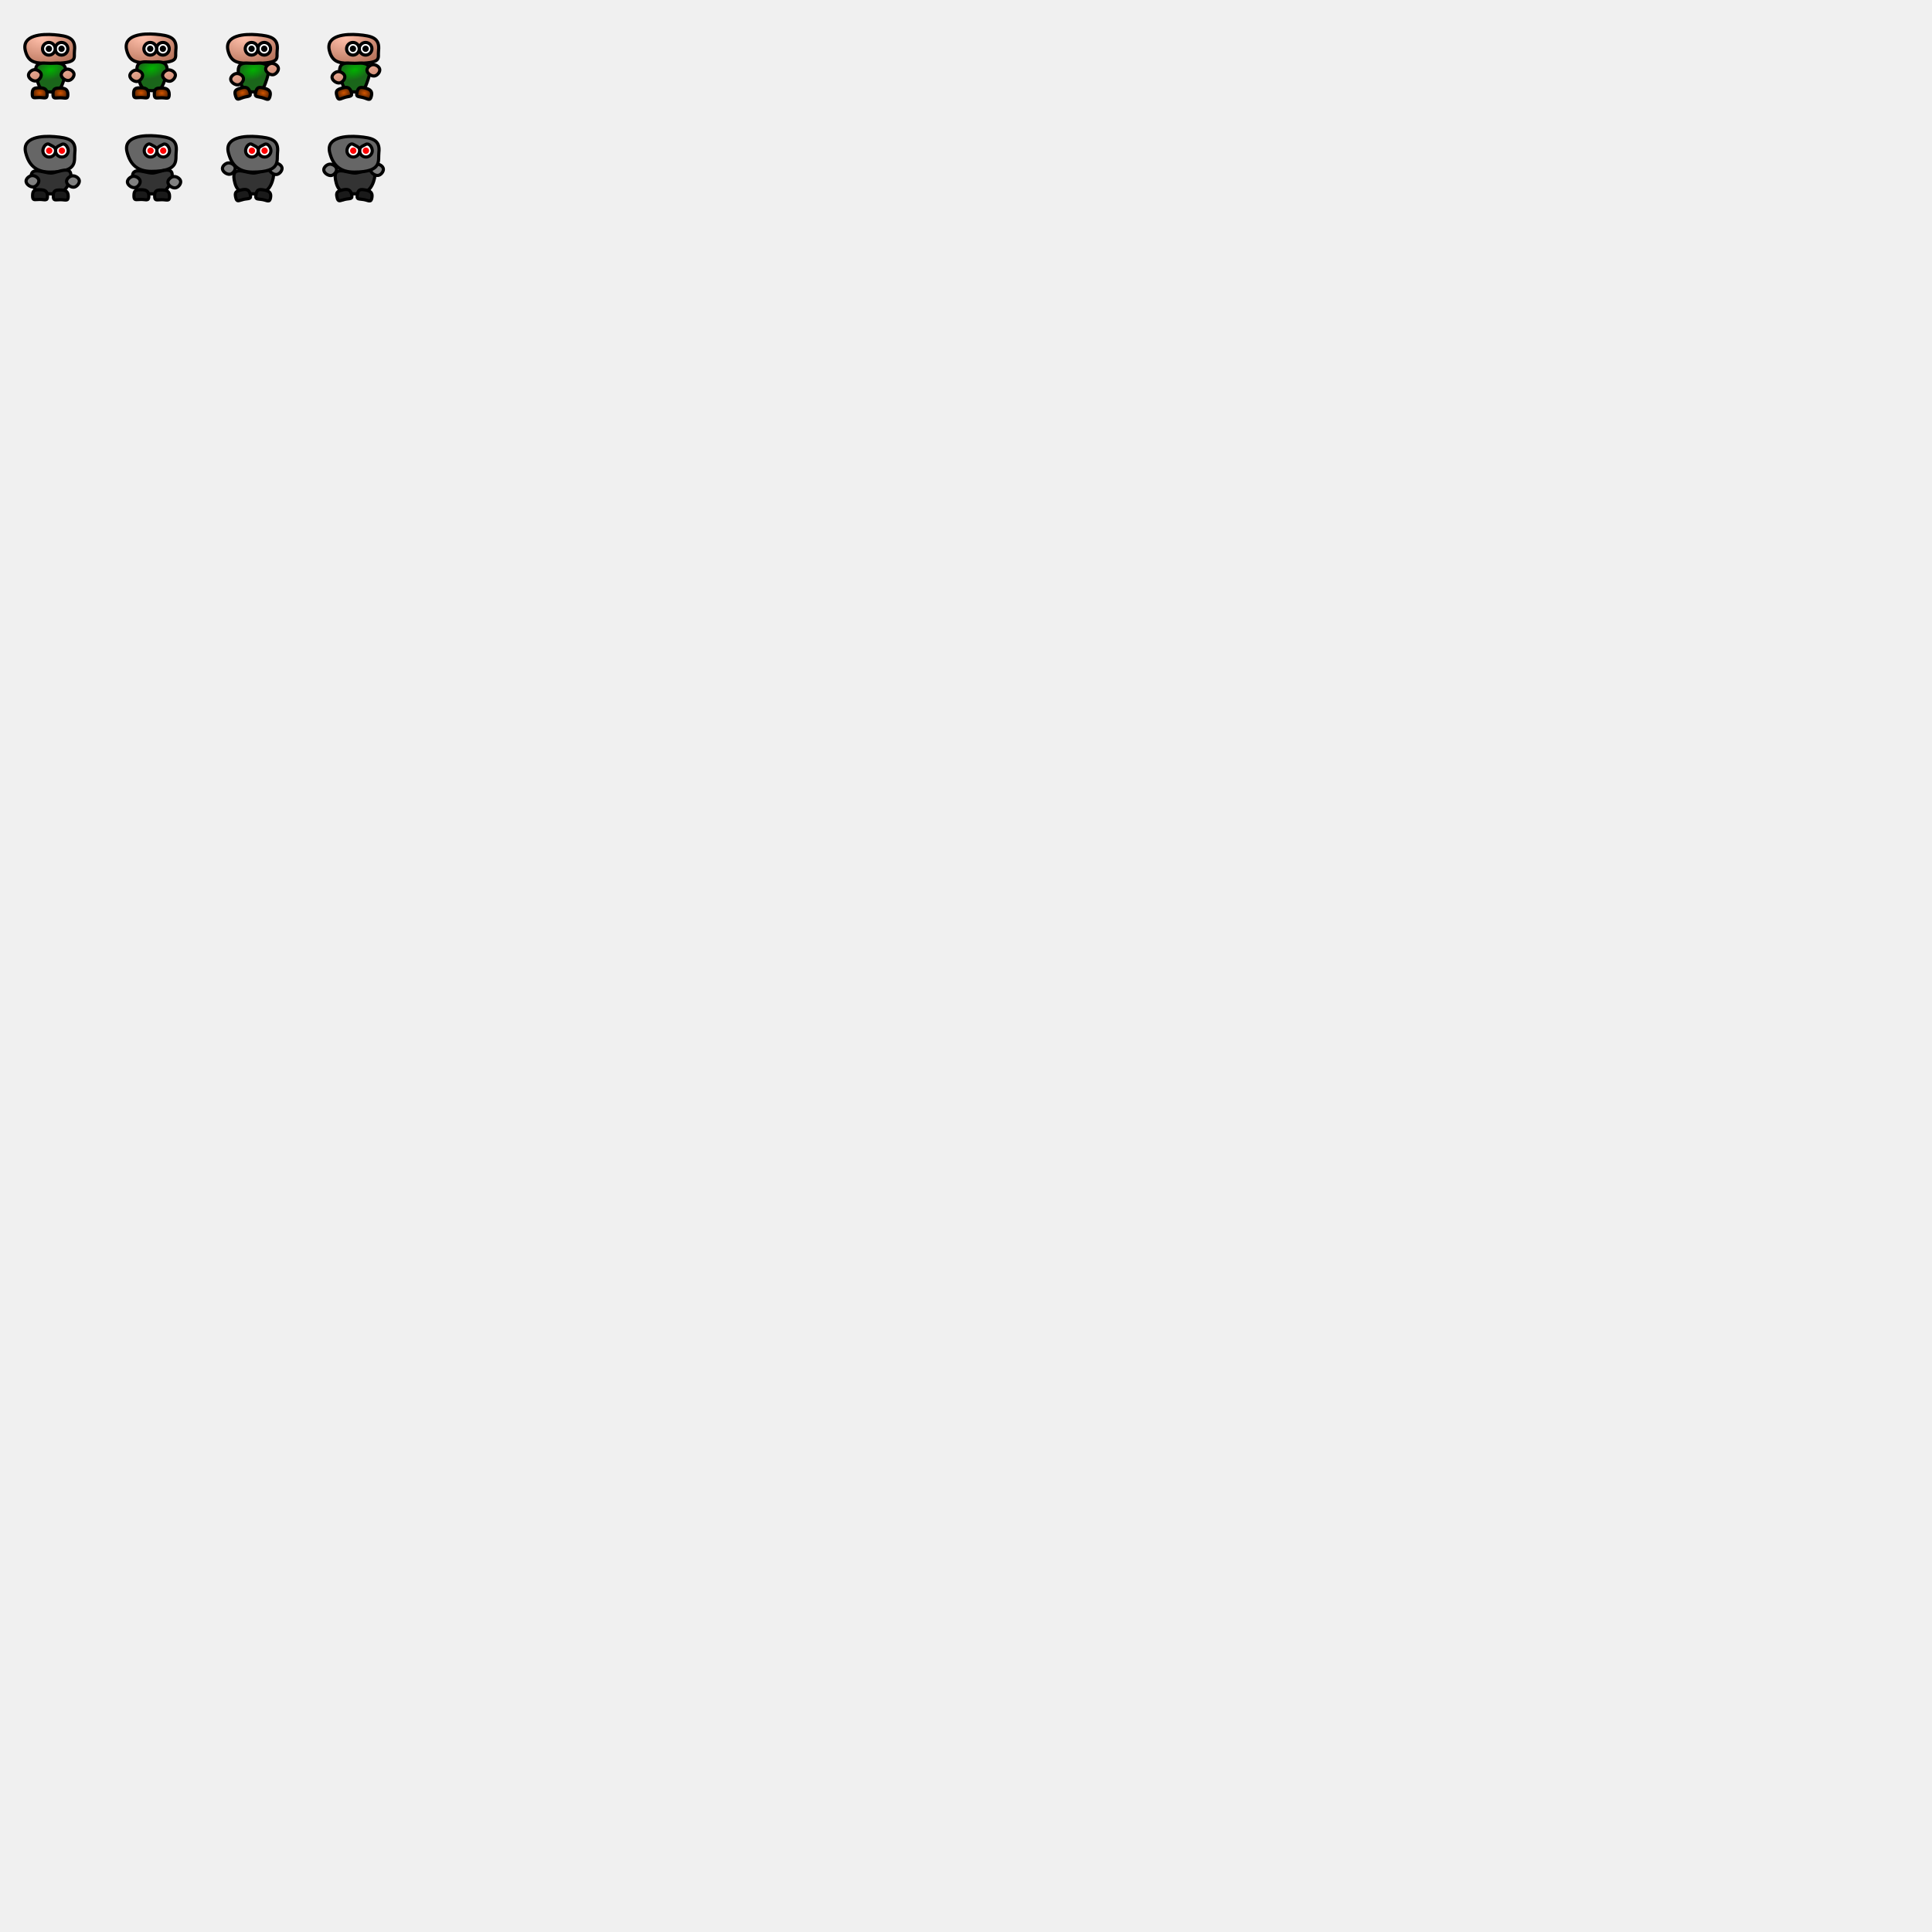
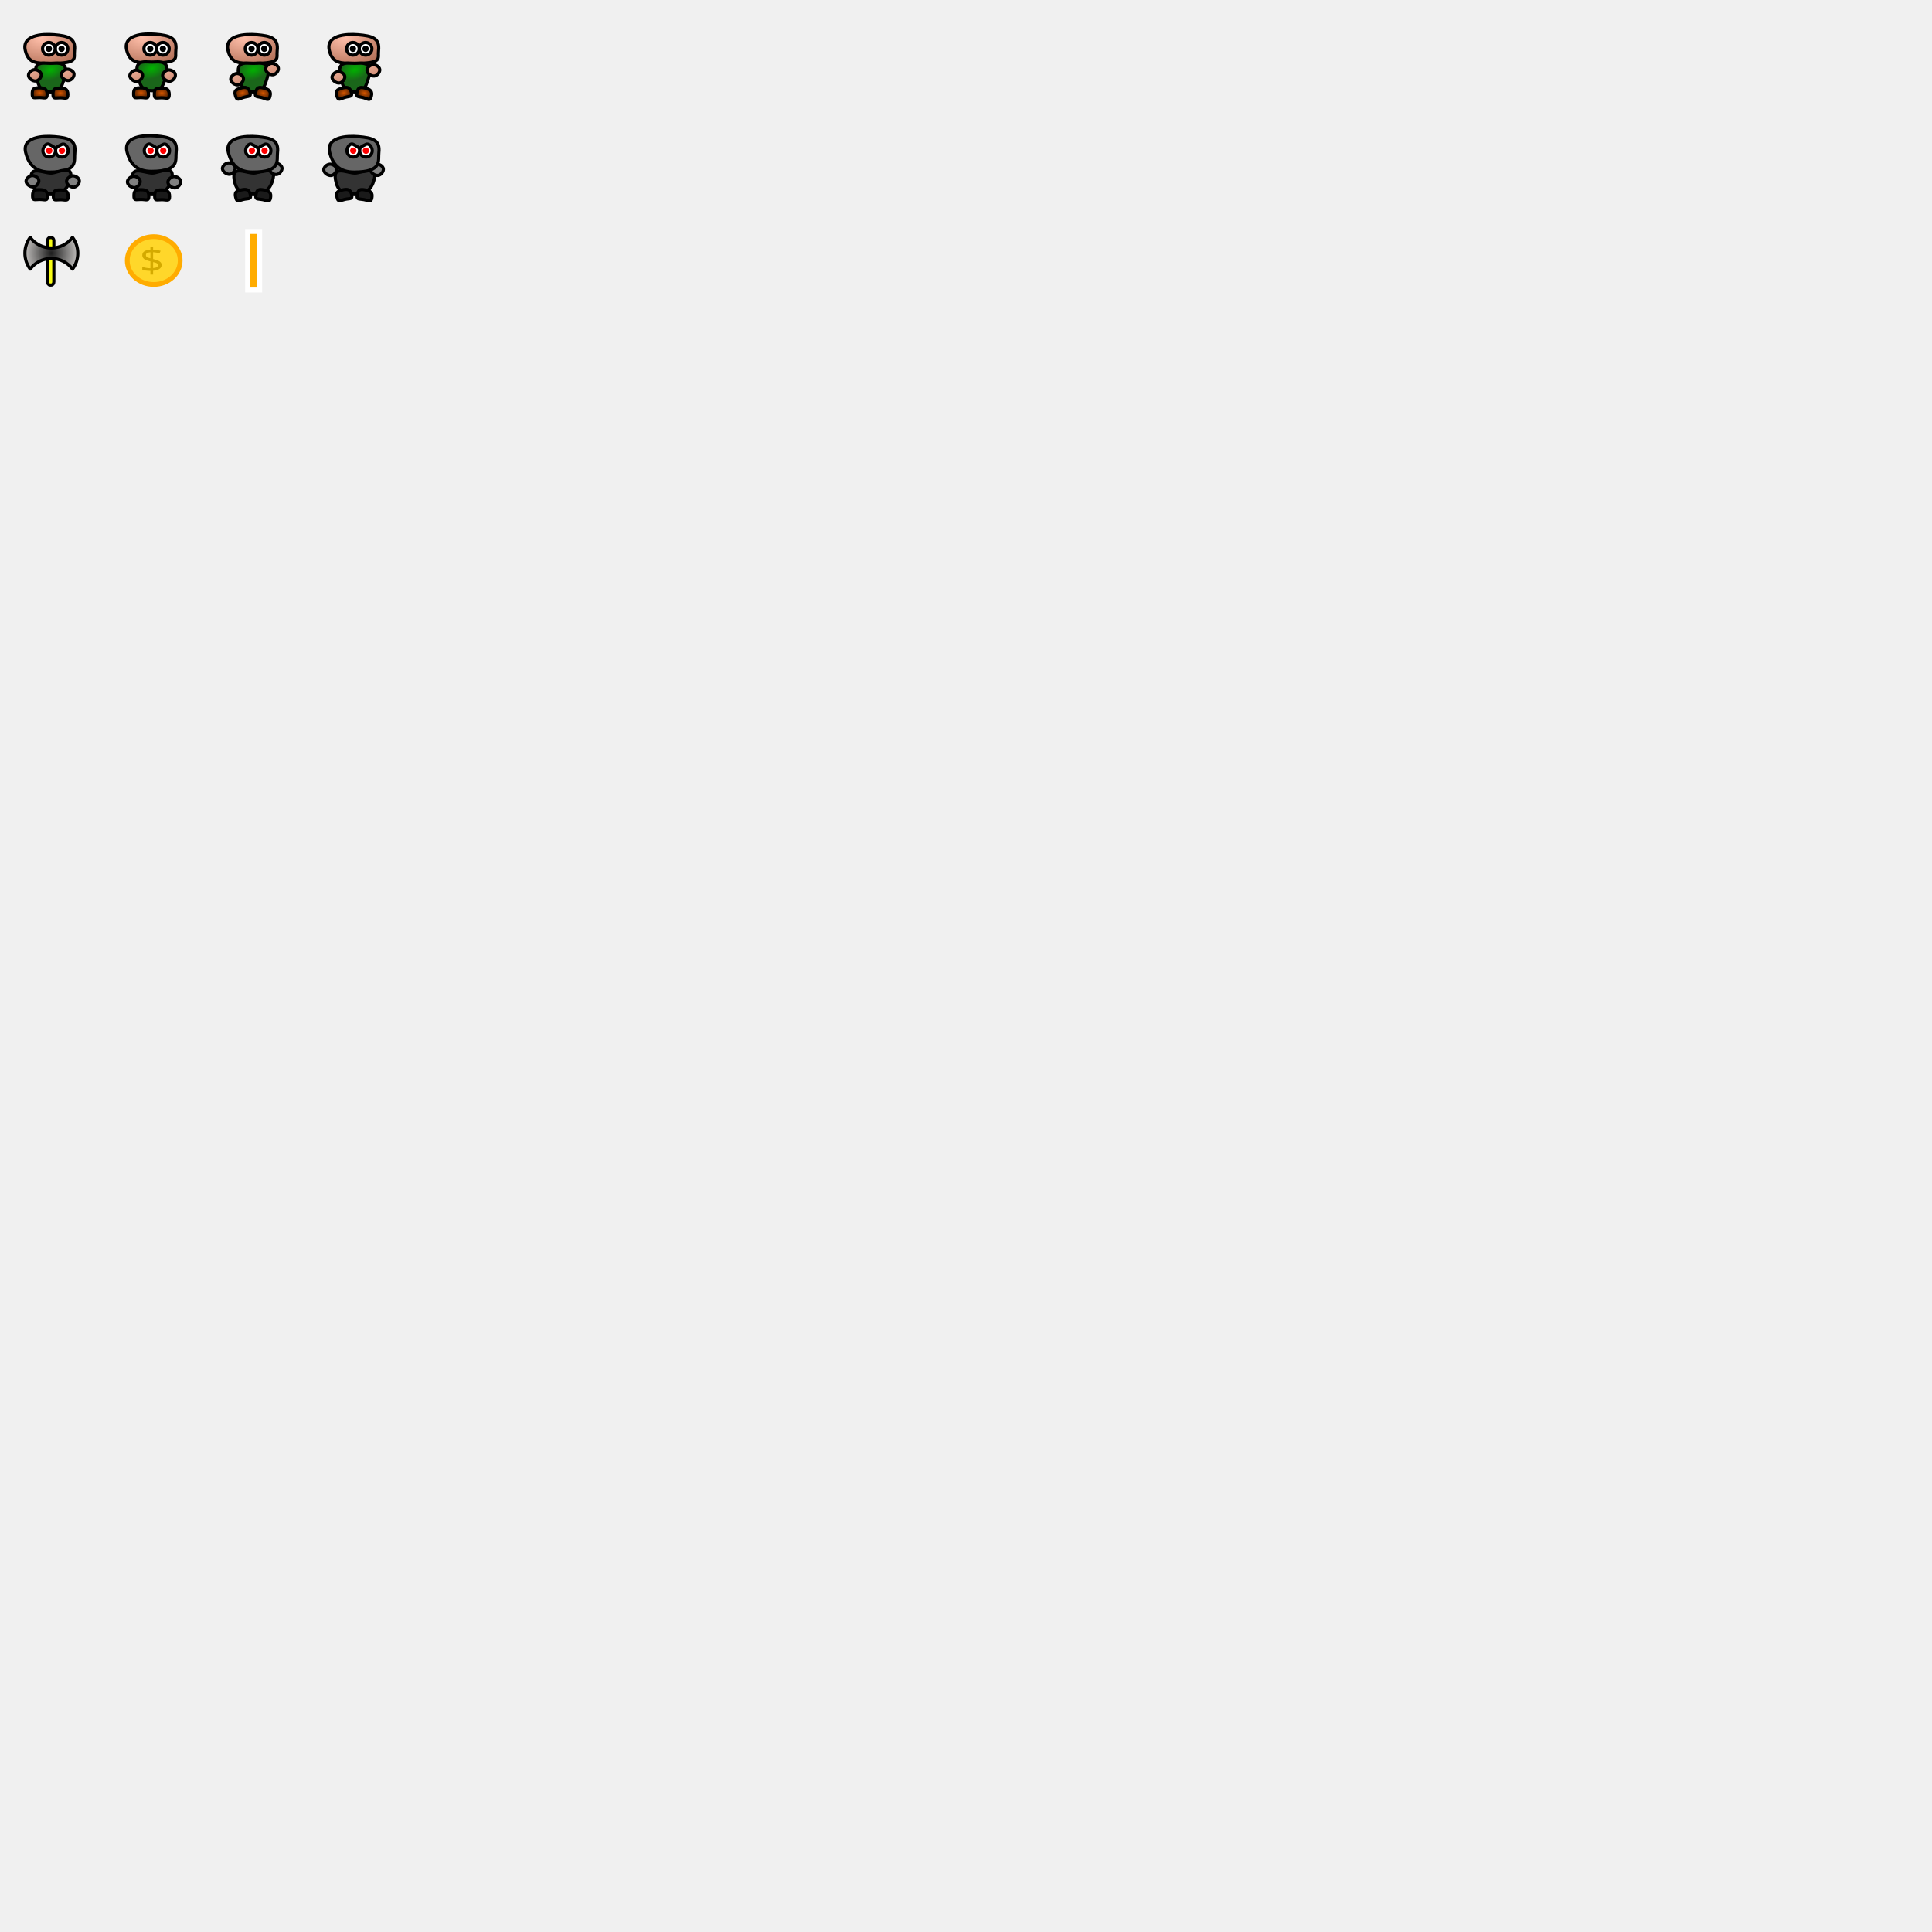
<svg xmlns="http://www.w3.org/2000/svg" xmlns:xlink="http://www.w3.org/1999/xlink" width="610" height="610" viewBox="0 0 610 610" id="svg2" version="1.1">
  <defs id="defs4">
+     <linearGradient id="linearGradient4263">
+       <stop style="stop-color:#1c1c1c;stop-opacity:1" offset="0" id="stop4265" />
+       <stop style="stop-color:#e1dedc;stop-opacity:1" offset="1" id="stop4267" />
+     </linearGradient>
    <linearGradient id="GradSapato">
      <stop style="stop-color:#d15400;stop-opacity:1" offset="0" id="stop4207" />
      <stop style="stop-color:#391700;stop-opacity:1" offset="1" id="stop4209" />
    </linearGradient>
    <linearGradient id="GradRoupa">
      <stop style="stop-color:#00b200;stop-opacity:1" offset="0" id="stop4199" />
      <stop style="stop-color:#1a661a;stop-opacity:1" offset="1" id="stop4201" />
    </linearGradient>
    <linearGradient id="GradPele">
      <stop id="stop4191" offset="0" style="stop-color:#ffbfaa;stop-opacity:1;" />
      <stop id="stop4193" offset="1" style="stop-color:#965238;stop-opacity:1" />
    </linearGradient>
    <radialGradient xlink:href="#GradPele" id="radialGradient4171" cx="14.641" cy="455.474" fx="14.641" fy="455.474" r="8.523" gradientTransform="matrix(2.23201,0.00392083,-0.00271028,1.542902,-18.44368,-248.4471)" gradientUnits="userSpaceOnUse" />
    <radialGradient xlink:href="#GradRoupa" id="radialGradient4203" cx="18.75" cy="463.323" fx="18.75" fy="463.323" r="5.272" gradientTransform="matrix(-0.1896791,-0.5690372,0.9104271,-0.3034758,-402.2649,615.639)" gradientUnits="userSpaceOnUse" />
    <radialGradient xlink:href="#GradSapato" id="radialGradient4211" cx="19.077" cy="471.758" fx="19.077" fy="471.758" r="2.853" gradientTransform="matrix(1,0,0,0.7349306,0,125.0486)" gradientUnits="userSpaceOnUse" />
    <radialGradient xlink:href="#GradSapato" id="radialGradient4219" cx="12.533" cy="471.682" fx="12.533" fy="471.682" r="2.853" gradientTransform="matrix(1,0,0,0.7349306,0,125.0285)" gradientUnits="userSpaceOnUse" />
    <radialGradient xlink:href="#GradPele" id="radialGradient4228" gradientUnits="userSpaceOnUse" gradientTransform="matrix(2.23201,0.00392083,-0.00271028,1.542902,13.55631,-248.5993)" cx="14.641" cy="455.474" fx="14.641" fy="455.474" r="8.523" />
    <radialGradient xlink:href="#GradRoupa" id="radialGradient4230" gradientUnits="userSpaceOnUse" gradientTransform="matrix(-0.1896791,-0.5690372,0.9104271,-0.3034758,-370.2649,615.2412)" cx="18.75" cy="463.323" fx="18.75" fy="463.323" r="5.272" />
    <radialGradient xlink:href="#GradSapato" id="radialGradient4232" gradientUnits="userSpaceOnUse" gradientTransform="matrix(1,0,0,0.7349306,32,125.0285)" cx="12.533" cy="471.682" fx="12.533" fy="471.682" r="2.853" />
    <radialGradient xlink:href="#GradSapato" id="radialGradient4234" gradientUnits="userSpaceOnUse" gradientTransform="matrix(1,0,0,0.7349306,32,125.0486)" cx="19.077" cy="471.758" fx="19.077" fy="471.758" r="2.853" />
    <radialGradient xlink:href="#GradPele" id="radialGradient4268" gradientUnits="userSpaceOnUse" gradientTransform="matrix(2.23201,0.00392083,-0.00271028,1.542902,45.55631,-248.4471)" cx="14.641" cy="455.474" fx="14.641" fy="455.474" r="8.523" />
    <radialGradient xlink:href="#GradRoupa" id="radialGradient4270" gradientUnits="userSpaceOnUse" gradientTransform="matrix(-0.1896791,-0.5690372,0.9104271,-0.3034758,-338.2649,615.639)" cx="18.75" cy="463.323" fx="18.75" fy="463.323" r="5.272" />
    <radialGradient xlink:href="#GradSapato" id="radialGradient4272" gradientUnits="userSpaceOnUse" gradientTransform="matrix(0.9571523,-0.2895851,0.2128249,0.7034405,-35.84868,143.511)" cx="12.533" cy="471.682" fx="12.533" fy="471.682" r="2.853" />
    <radialGradient xlink:href="#GradSapato" id="radialGradient4274" gradientUnits="userSpaceOnUse" gradientTransform="matrix(0.9689733,0.2471652,-0.1816493,0.7121282,150.2864,131.0907)" cx="19.077" cy="471.758" fx="19.077" fy="471.758" r="2.853" />
    <radialGradient xlink:href="#GradPele" id="radialGradient4280" gradientUnits="userSpaceOnUse" gradientTransform="matrix(2.23201,0.00392083,-0.00271028,1.542902,-13.26903,-240.4569)" cx="14.641" cy="455.474" fx="14.641" fy="455.474" r="8.523" />
    <radialGradient xlink:href="#GradPele" id="radialGradient4284" gradientUnits="userSpaceOnUse" gradientTransform="matrix(2.23201,0.00392083,-0.00271028,1.542902,-23.61834,-240.3047)" cx="14.641" cy="455.474" fx="14.641" fy="455.474" r="8.523" />
    <radialGradient xlink:href="#GradPele" id="radialGradient4290" gradientUnits="userSpaceOnUse" gradientTransform="matrix(2.23201,0.00392083,-0.00271028,1.542902,18.73097,-240.2286)" cx="14.641" cy="455.474" fx="14.641" fy="455.474" r="8.523" />
    <radialGradient xlink:href="#GradPele" id="radialGradient4292" gradientUnits="userSpaceOnUse" gradientTransform="matrix(2.23201,0.00392083,-0.00271028,1.542902,8.381664,-240.1525)" cx="14.641" cy="455.474" fx="14.641" fy="455.474" r="8.523" />
    <radialGradient xlink:href="#GradPele" id="radialGradient4298" gradientUnits="userSpaceOnUse" gradientTransform="matrix(2.23201,0.00392083,-0.00271028,1.542902,51.26365,-242.2832)" cx="14.641" cy="455.474" fx="14.641" fy="455.474" r="8.523" />
    <radialGradient xlink:href="#GradPele" id="radialGradient4300" gradientUnits="userSpaceOnUse" gradientTransform="matrix(2.23201,0.00392083,-0.00271028,1.542902,40.22947,-239.0871)" cx="14.641" cy="455.474" fx="14.641" fy="455.474" r="8.523" />
    <radialGradient xlink:href="#GradPele" id="radialGradient4362" gradientUnits="userSpaceOnUse" gradientTransform="matrix(2.23201,0.00392083,-0.00271028,1.542902,77.55631,-248.4471)" cx="14.641" cy="455.474" fx="14.641" fy="455.474" r="8.523" />
    <radialGradient xlink:href="#GradRoupa" id="radialGradient4364" gradientUnits="userSpaceOnUse" gradientTransform="matrix(-0.1896791,-0.5690372,0.9104271,-0.3034758,-306.2649,615.639)" cx="18.75" cy="463.323" fx="18.75" fy="463.323" r="5.272" />
    <radialGradient xlink:href="#GradPele" id="radialGradient4366" gradientUnits="userSpaceOnUse" gradientTransform="matrix(2.23201,0.00392083,-0.00271028,1.542902,83.26365,-241.8854)" cx="14.641" cy="455.474" fx="14.641" fy="455.474" r="8.523" />
    <radialGradient xlink:href="#GradSapato" id="radialGradient4368" gradientUnits="userSpaceOnUse" gradientTransform="matrix(0.9571523,-0.2895851,0.2128249,0.7034405,-3.848679,143.511)" cx="12.533" cy="471.682" fx="12.533" fy="471.682" r="2.853" />
    <radialGradient xlink:href="#GradSapato" id="radialGradient4370" gradientUnits="userSpaceOnUse" gradientTransform="matrix(0.9689733,0.2471652,-0.1816493,0.7121282,182.2864,131.0907)" cx="19.077" cy="471.758" fx="19.077" fy="471.758" r="2.853" />
    <radialGradient xlink:href="#GradPele" id="radialGradient4372" gradientUnits="userSpaceOnUse" gradientTransform="matrix(2.23201,0.00392083,-0.00271028,1.542902,72.22947,-239.6839)" cx="14.641" cy="455.474" fx="14.641" fy="455.474" r="8.523" />
+     <radialGradient xlink:href="#linearGradient4263" id="radialGradient4269" cx="16.213" cy="522.32" fx="16.213" fy="522.32" r="8.855" gradientUnits="userSpaceOnUse" gradientTransform="matrix(1.134791,-0.02246514,0.02334991,1.179483,-14.38144,-93.3836)" />
  </defs>
  <g id="layer1" transform="translate(0,-442.3622)">
    <path style="fill:url(#radialGradient4171);fill-opacity:1;fill-rule:evenodd;stroke:#000000;stroke-width:1px;stroke-linecap:butt;stroke-linejoin:miter;stroke-opacity:1" d="M 23.516,458.362 C 23.214,460.853 25,462.362 15.924,462.373 11.506,462.378 9,462.362 8,458.362 c -1.237,-4.947 5.291,-5.354 9.063,-5.039 4.403,0.368 6.937,1.039 6.453,5.039 z" id="path3342" />
    <ellipse style="fill:#ffffff;fill-opacity:1;stroke:#000000;stroke-width:1;stroke-miterlimit:4;stroke-dasharray:none;stroke-opacity:1" id="path4148" cx="19.43" cy="457.761" rx="2" ry="2" />
    <ellipse ry="2" rx="2" cy="457.761" cx="15.43" id="ellipse4150" style="fill:#ffffff;fill-opacity:1;stroke:#000000;stroke-width:1;stroke-miterlimit:4;stroke-dasharray:none;stroke-opacity:1" />
    <ellipse style="fill:#000000;fill-opacity:1;stroke:none;stroke-width:1;stroke-miterlimit:4;stroke-dasharray:none;stroke-opacity:1" id="ellipse4152" cx="15.43" cy="457.761" rx="1" ry="1" />
    <ellipse ry="1" rx="1" cy="457.761" cx="19.43" id="ellipse4154" style="fill:#000000;fill-opacity:1;stroke:none;stroke-width:1;stroke-miterlimit:4;stroke-dasharray:none;stroke-opacity:1" />
    <path style="fill:url(#radialGradient4203);fill-opacity:1;stroke:#000000;stroke-width:1;stroke-miterlimit:4;stroke-dasharray:none;stroke-opacity:1" d="m 20.239,467.362 c -1.048,3.144 -1.401,4.021 -4.163,4.021 -2.761,0 -3.511,-0.713 -4.391,-3.907 C 10,461.362 13.239,462.337 16,462.351 c 2,0.011 6.239,-0.989 4.239,5.011 z" id="path4157" />
    <path style="fill:url(#radialGradient4219);fill-opacity:1.0;stroke:#000000;stroke-width:1;stroke-miterlimit:4;stroke-dasharray:none;stroke-opacity:1" d="m 14.886,472.134 c 0,1.657 -0.81,1.021 -2.467,1.021 -1.657,0 -2.239,0.483 -2.239,-1.174 0,-1.657 0.544,-1.897 2.201,-1.897 1.657,0 2.505,0.392 2.505,2.049 z" id="path4160" />
    <path id="path4163" d="m 21.43,472.21 c 0,1.657 -0.81,1.021 -2.467,1.021 -1.657,0 -2.239,0.483 -2.239,-1.174 0,-1.657 0.544,-1.897 2.201,-1.897 1.657,0 2.505,0.392 2.505,2.049 z" style="fill:url(#radialGradient4211);fill-opacity:1;stroke:#000000;stroke-width:1;stroke-miterlimit:4;stroke-dasharray:none;stroke-opacity:1" />
    <path id="path4164" d="m 23.623,490.54 c -0.302,2.491 1.269,6.152 -7.807,6.163 -4.418,0.005 -6.709,-2.163 -7.709,-6.163 -1.237,-4.947 5.291,-5.354 9.063,-5.039 4.403,0.368 6.937,1.039 6.453,5.039 z" style="fill:#666666;fill-opacity:1;fill-rule:evenodd;stroke:#000000;stroke-width:1px;stroke-linecap:butt;stroke-linejoin:miter;stroke-opacity:1" />
    <path style="fill:#ffffff;fill-opacity:1;stroke:#000000;stroke-width:1;stroke-miterlimit:4;stroke-dasharray:none;stroke-opacity:1" d="m 21.538,489.939 c 4e-6,1.105 -0.895,2 -2,2 -1.105,0 -2,-0.895 -2,-2 1e-6,-1.105 0.629,-1.315 2,-2 0.988,-0.494 2,0.895 2,2 z" id="ellipse4166" />
    <path style="fill:#ffffff;fill-opacity:1;stroke:#000000;stroke-width:1;stroke-miterlimit:4;stroke-dasharray:none;stroke-opacity:1" d="m 17.538,489.939 c 4e-6,1.105 -0.895,2 -2,2 -1.105,0 -2,-0.895 -2,-2 1e-6,-1.105 1.034,-2.536 2,-2 1.371,0.761 2,0.895 2,2 z" id="ellipse4168" />
    <ellipse ry="1" rx="1" cy="489.939" cx="15.538" id="ellipse4170" style="fill:#ff0000;fill-opacity:1;stroke:none;stroke-width:1;stroke-miterlimit:4;stroke-dasharray:none;stroke-opacity:1" />
    <ellipse style="fill:#ff0000;fill-opacity:1;stroke:none;stroke-width:1;stroke-miterlimit:4;stroke-dasharray:none;stroke-opacity:1" id="ellipse4172" cx="19.538" cy="489.939" rx="1" ry="1" />
    <path id="path4174" d="m 21.961,499.648 c -1.048,3.144 -3.016,3.914 -5.777,3.914 -2.761,0 -5.125,-0.175 -6.005,-3.369 -1.685,-6.114 3.168,-3.203 5.929,-3.188 2,0.011 7.853,-3.357 5.853,2.643 z" style="fill:#333333;fill-opacity:1;stroke:#000000;stroke-width:1;stroke-miterlimit:4;stroke-dasharray:none;stroke-opacity:1" />
    <path id="path4176" d="m 14.993,504.312 c 0,1.657 -0.81,1.021 -2.467,1.021 -1.657,0 -2.239,0.483 -2.239,-1.174 0,-1.657 0.544,-1.897 2.201,-1.897 1.657,0 2.505,0.392 2.505,2.049 z" style="fill:#1a1a1a;fill-opacity:1;stroke:#000000;stroke-width:1;stroke-miterlimit:4;stroke-dasharray:none;stroke-opacity:1" />
    <path style="fill:#1a1a1a;fill-opacity:1;stroke:#000000;stroke-width:1;stroke-miterlimit:4;stroke-dasharray:none;stroke-opacity:1" d="m 21.538,504.388 c 0,1.657 -0.81,1.021 -2.467,1.021 -1.657,0 -2.239,0.483 -2.239,-1.174 0,-1.657 0.544,-1.897 2.201,-1.897 1.657,0 2.505,0.392 2.505,2.049 z" id="path4178" />
    <path id="path4194" d="M 55.516,458.21 C 55.214,460.701 57,462.21 47.924,462.221 43.506,462.226 41,462.21 40,458.21 c -1.237,-4.947 5.291,-5.354 9.063,-5.039 4.403,0.368 6.937,1.039 6.453,5.039 z" style="fill:url(#radialGradient4228);fill-opacity:1;fill-rule:evenodd;stroke:#000000;stroke-width:1px;stroke-linecap:butt;stroke-linejoin:miter;stroke-opacity:1" />
    <ellipse ry="2" rx="2" cy="457.761" cx="51.43" id="ellipse4196" style="fill:#ffffff;fill-opacity:1;stroke:#000000;stroke-width:1;stroke-miterlimit:4;stroke-dasharray:none;stroke-opacity:1" />
    <ellipse style="fill:#ffffff;fill-opacity:1;stroke:#000000;stroke-width:1;stroke-miterlimit:4;stroke-dasharray:none;stroke-opacity:1" id="ellipse4198" cx="47.43" cy="457.761" rx="2" ry="2" />
    <ellipse ry="1" rx="1" cy="457.761" cx="47.43" id="ellipse4200" style="fill:#000000;fill-opacity:1;stroke:none;stroke-width:1;stroke-miterlimit:4;stroke-dasharray:none;stroke-opacity:1" />
    <ellipse style="fill:#000000;fill-opacity:1;stroke:none;stroke-width:1;stroke-miterlimit:4;stroke-dasharray:none;stroke-opacity:1" id="ellipse4202" cx="51.43" cy="457.761" rx="1" ry="1" />
    <path id="path4204" d="m 52.239,466.964 c -1.048,3.144 -1.401,4.021 -4.163,4.021 -2.761,0 -3.511,-0.713 -4.391,-3.907 C 42,460.964 45.239,461.939 48,461.954 c 2,0.011 6.239,-0.989 4.239,5.011 z" style="fill:url(#radialGradient4230);fill-opacity:1;stroke:#000000;stroke-width:1;stroke-miterlimit:4;stroke-dasharray:none;stroke-opacity:1" />
    <path id="path4206" d="m 46.886,472.134 c 0,1.657 -0.81,1.021 -2.467,1.021 -1.657,0 -2.239,0.483 -2.239,-1.174 0,-1.657 0.544,-1.897 2.201,-1.897 1.657,0 2.505,0.392 2.505,2.049 z" style="fill:url(#radialGradient4232);fill-opacity:1;stroke:#000000;stroke-width:1;stroke-miterlimit:4;stroke-dasharray:none;stroke-opacity:1" />
    <path style="fill:url(#radialGradient4234);fill-opacity:1;stroke:#000000;stroke-width:1;stroke-miterlimit:4;stroke-dasharray:none;stroke-opacity:1" d="m 53.43,472.21 c 0,1.657 -0.81,1.021 -2.467,1.021 -1.657,0 -2.239,0.483 -2.239,-1.174 0,-1.657 0.544,-1.897 2.201,-1.897 1.657,0 2.505,0.392 2.505,2.049 z" id="path4208" />
    <path style="fill:#666666;fill-opacity:1;fill-rule:evenodd;stroke:#000000;stroke-width:1px;stroke-linecap:butt;stroke-linejoin:miter;stroke-opacity:1" d="m 55.623,490.312 c -0.302,2.491 1.269,6.152 -7.807,6.163 -4.418,0.005 -6.709,-2.163 -7.709,-6.163 -1.237,-4.947 5.291,-5.354 9.063,-5.039 4.403,0.368 6.937,1.039 6.453,5.039 z" id="path4210" />
    <path id="path4212" d="m 53.538,489.939 c 4e-6,1.105 -0.895,2 -2,2 -1.105,0 -2,-0.895 -2,-2 10e-7,-1.105 0.629,-1.315 2,-2 0.988,-0.494 2,0.895 2,2 z" style="fill:#ffffff;fill-opacity:1;stroke:#000000;stroke-width:1;stroke-miterlimit:4;stroke-dasharray:none;stroke-opacity:1" />
    <path id="path4214" d="m 49.538,489.939 c 4e-6,1.105 -0.895,2 -2,2 -1.105,0 -2,-0.895 -2,-2 10e-7,-1.105 1.034,-2.536 2,-2 1.371,0.761 2,0.895 2,2 z" style="fill:#ffffff;fill-opacity:1;stroke:#000000;stroke-width:1;stroke-miterlimit:4;stroke-dasharray:none;stroke-opacity:1" />
    <ellipse style="fill:#ff0000;fill-opacity:1;stroke:none;stroke-width:1;stroke-miterlimit:4;stroke-dasharray:none;stroke-opacity:1" id="ellipse4216" cx="47.538" cy="489.939" rx="1" ry="1" />
    <ellipse ry="1" rx="1" cy="489.939" cx="51.538" id="ellipse4218" style="fill:#ff0000;fill-opacity:1;stroke:none;stroke-width:1;stroke-miterlimit:4;stroke-dasharray:none;stroke-opacity:1" />
    <path style="fill:#333333;fill-opacity:1;stroke:#000000;stroke-width:1;stroke-miterlimit:4;stroke-dasharray:none;stroke-opacity:1" d="m 53.961,499.648 c -1.048,3.144 -3.016,3.914 -5.777,3.914 -2.761,0 -5.125,-0.175 -6.005,-3.369 -1.685,-6.114 3.168,-3.203 5.929,-3.188 2,0.011 7.853,-3.357 5.853,2.643 z" id="path4220" />
    <path style="fill:#1a1a1a;fill-opacity:1;stroke:#000000;stroke-width:1;stroke-miterlimit:4;stroke-dasharray:none;stroke-opacity:1" d="m 46.993,504.312 c 0,1.657 -0.81,1.021 -2.467,1.021 -1.657,0 -2.239,0.483 -2.239,-1.174 0,-1.657 0.544,-1.897 2.201,-1.897 1.657,0 2.505,0.392 2.505,2.049 z" id="path4222" />
    <path id="path4224" d="m 53.538,504.388 c 0,1.657 -0.81,1.021 -2.467,1.021 -1.657,0 -2.239,0.483 -2.239,-1.174 0,-1.657 0.544,-1.897 2.201,-1.897 1.657,0 2.505,0.392 2.505,2.049 z" style="fill:#1a1a1a;fill-opacity:1;stroke:#000000;stroke-width:1;stroke-miterlimit:4;stroke-dasharray:none;stroke-opacity:1" />
    <path style="fill:url(#radialGradient4268);fill-opacity:1;fill-rule:evenodd;stroke:#000000;stroke-width:1px;stroke-linecap:butt;stroke-linejoin:miter;stroke-opacity:1" d="M 87.516,458.362 C 87.214,460.853 89,462.362 79.924,462.373 75.506,462.378 73,462.362 72,458.362 c -1.237,-4.947 5.291,-5.354 9.063,-5.039 4.403,0.368 6.937,1.039 6.453,5.039 z" id="path4236" />
    <ellipse style="fill:#ffffff;fill-opacity:1;stroke:#000000;stroke-width:1;stroke-miterlimit:4;stroke-dasharray:none;stroke-opacity:1" id="ellipse4238" cx="83.43" cy="457.761" rx="2" ry="2" />
    <ellipse ry="2" rx="2" cy="457.761" cx="79.43" id="ellipse4240" style="fill:#ffffff;fill-opacity:1;stroke:#000000;stroke-width:1;stroke-miterlimit:4;stroke-dasharray:none;stroke-opacity:1" />
    <ellipse style="fill:#000000;fill-opacity:1;stroke:none;stroke-width:1;stroke-miterlimit:4;stroke-dasharray:none;stroke-opacity:1" id="ellipse4242" cx="79.43" cy="457.761" rx="1" ry="1" />
    <ellipse ry="1" rx="1" cy="457.761" cx="83.43" id="ellipse4244" style="fill:#000000;fill-opacity:1;stroke:none;stroke-width:1;stroke-miterlimit:4;stroke-dasharray:none;stroke-opacity:1" />
    <path style="fill:url(#radialGradient4270);fill-opacity:1;stroke:#000000;stroke-width:1;stroke-miterlimit:4;stroke-dasharray:none;stroke-opacity:1" d="m 84.239,467.362 c -1.048,3.144 -1.401,4.021 -4.163,4.021 -2.761,0 -3.511,-0.713 -4.391,-3.907 C 74,461.362 77.239,462.337 80,462.351 c 2,0.011 6.239,-0.989 4.239,5.011 z" id="path4246" />
    <path id="path4294" d="m 87.896,463.841 c 0.141,0.883 -0.771,1.986 -1.656,2.108 -0.968,0.134 -2.292,-0.753 -2.369,-1.728 -0.068,-0.864 0.971,-1.757 1.834,-1.843 0.874,-0.087 2.053,0.595 2.191,1.463 z" style="fill:url(#radialGradient4298);fill-opacity:1;fill-rule:evenodd;stroke:#000000;stroke-width:1px;stroke-linecap:butt;stroke-linejoin:miter;stroke-opacity:1" />
    <path style="fill:url(#radialGradient4272);fill-opacity:1;stroke:#000000;stroke-width:1;stroke-miterlimit:4;stroke-dasharray:none;stroke-opacity:1" d="m 78.916,471.433 c 0.48,1.586 -0.48,1.212 -2.066,1.692 -1.586,0.48 -2.003,1.111 -2.483,-0.475 -0.48,-1.586 -0.028,-1.973 1.557,-2.453 1.586,-0.48 2.512,-0.35 2.991,1.235 z" id="path4248" />
    <path id="path4250" d="m 85.246,472.778 c -0.41,1.605 -1.038,0.789 -2.643,0.38 -1.605,-0.41 -2.289,-0.085 -1.879,-1.691 0.41,-1.605 0.996,-1.703 2.601,-1.294 1.605,0.41 2.331,0.999 1.921,2.604 z" style="fill:url(#radialGradient4274);fill-opacity:1;stroke:#000000;stroke-width:1;stroke-miterlimit:4;stroke-dasharray:none;stroke-opacity:1" />
    <path id="path4262" d="m 85.961,499.648 c -1.048,3.144 -3.016,3.914 -5.777,3.914 -2.761,0 -5.125,-0.175 -6.005,-3.369 -1.685,-6.114 3.168,-3.203 5.929,-3.188 2,0.011 7.853,-3.357 5.853,2.643 z" style="fill:#333333;fill-opacity:1;stroke:#000000;stroke-width:1;stroke-miterlimit:4;stroke-dasharray:none;stroke-opacity:1" />
    <path id="path4316" d="m 89.038,495.342 c 0.141,0.883 -0.771,1.986 -1.656,2.108 -0.968,0.134 -2.292,-0.753 -2.369,-1.728 -0.068,-0.864 0.971,-1.757 1.834,-1.843 0.874,-0.087 2.053,0.595 2.191,1.463 z" style="fill:#808080;fill-opacity:1;fill-rule:evenodd;stroke:#000000;stroke-width:1px;stroke-linecap:butt;stroke-linejoin:miter;stroke-opacity:1" />
    <path id="path4252" d="m 87.623,490.54 c -0.302,2.491 1.269,6.152 -7.807,6.163 -4.418,0.005 -6.709,-2.163 -7.709,-6.163 -1.237,-4.947 5.291,-5.354 9.063,-5.039 4.403,0.368 6.937,1.039 6.453,5.039 z" style="fill:#666666;fill-opacity:1;fill-rule:evenodd;stroke:#000000;stroke-width:1px;stroke-linecap:butt;stroke-linejoin:miter;stroke-opacity:1" />
    <path style="fill:#ffffff;fill-opacity:1;stroke:#000000;stroke-width:1;stroke-miterlimit:4;stroke-dasharray:none;stroke-opacity:1" d="m 85.538,489.939 c 4e-6,1.105 -0.895,2 -2,2 -1.105,0 -2,-0.895 -2,-2 10e-7,-1.105 0.629,-1.315 2,-2 0.988,-0.494 2,0.895 2,2 z" id="path4254" />
    <path style="fill:#ffffff;fill-opacity:1;stroke:#000000;stroke-width:1;stroke-miterlimit:4;stroke-dasharray:none;stroke-opacity:1" d="m 81.538,489.939 c 4e-6,1.105 -0.895,2 -2,2 -1.105,0 -2,-0.895 -2,-2 1e-6,-1.105 1.034,-2.536 2,-2 1.371,0.761 2,0.895 2,2 z" id="path4256" />
    <ellipse ry="1" rx="1" cy="489.939" cx="79.538" id="ellipse4258" style="fill:#ff0000;fill-opacity:1;stroke:none;stroke-width:1;stroke-miterlimit:4;stroke-dasharray:none;stroke-opacity:1" />
    <ellipse style="fill:#ff0000;fill-opacity:1;stroke:none;stroke-width:1;stroke-miterlimit:4;stroke-dasharray:none;stroke-opacity:1" id="ellipse4260" cx="83.538" cy="489.939" rx="1" ry="1" />
    <path id="path4264" d="m 79.035,503.769 c 0.374,1.614 -0.559,1.178 -2.173,1.552 -1.614,0.374 -2.072,0.976 -2.446,-0.638 -0.374,-1.614 0.102,-1.97 1.716,-2.344 1.614,-0.374 2.529,-0.184 2.903,1.431 z" style="fill:#1a1a1a;fill-opacity:1;stroke:#000000;stroke-width:1;stroke-miterlimit:4;stroke-dasharray:none;stroke-opacity:1" />
    <path style="fill:#1a1a1a;fill-opacity:1;stroke:#000000;stroke-width:1;stroke-miterlimit:4;stroke-dasharray:none;stroke-opacity:1" d="m 85.424,504.789 c -0.287,1.632 -0.975,0.866 -2.607,0.579 -1.632,-0.287 -2.289,0.088 -2.002,-1.544 0.287,-1.632 0.864,-1.774 2.496,-1.487 1.632,0.287 2.4,0.82 2.113,2.452 z" id="path4266" />
    <path id="path4278" d="m 23.364,465.668 c 0.141,0.883 -0.771,1.986 -1.656,2.108 -0.968,0.134 -2.292,-0.753 -2.369,-1.728 -0.068,-0.864 0.971,-1.757 1.834,-1.843 0.874,-0.087 2.053,0.595 2.191,1.463 z" style="fill:url(#radialGradient4280);fill-opacity:1;fill-rule:evenodd;stroke:#000000;stroke-width:1px;stroke-linecap:butt;stroke-linejoin:miter;stroke-opacity:1" />
    <path style="fill:url(#radialGradient4284);fill-opacity:1;fill-rule:evenodd;stroke:#000000;stroke-width:1px;stroke-linecap:butt;stroke-linejoin:miter;stroke-opacity:1" d="m 13.014,465.82 c 0.141,0.883 -0.771,1.986 -1.656,2.108 -0.968,0.134 -2.292,-0.753 -2.369,-1.728 -0.068,-0.864 0.971,-1.757 1.834,-1.843 0.874,-0.087 2.053,0.595 2.191,1.463 z" id="path4282" />
    <path style="fill:url(#radialGradient4290);fill-opacity:1;fill-rule:evenodd;stroke:#000000;stroke-width:1px;stroke-linecap:butt;stroke-linejoin:miter;stroke-opacity:1" d="m 55.364,465.896 c 0.141,0.883 -0.771,1.986 -1.656,2.108 -0.968,0.134 -2.292,-0.753 -2.369,-1.728 -0.068,-0.864 0.971,-1.757 1.834,-1.843 0.874,-0.087 2.053,0.595 2.191,1.463 z" id="path4286" />
    <path id="path4288" d="m 45.014,465.972 c 0.141,0.883 -0.771,1.986 -1.656,2.108 -0.968,0.134 -2.292,-0.753 -2.369,-1.728 -0.068,-0.864 0.971,-1.757 1.834,-1.843 0.874,-0.087 2.053,0.595 2.191,1.463 z" style="fill:url(#radialGradient4292);fill-opacity:1;fill-rule:evenodd;stroke:#000000;stroke-width:1px;stroke-linecap:butt;stroke-linejoin:miter;stroke-opacity:1" />
    <path style="fill:url(#radialGradient4300);fill-opacity:1;fill-rule:evenodd;stroke:#000000;stroke-width:1px;stroke-linecap:butt;stroke-linejoin:miter;stroke-opacity:1" d="m 76.862,467.037 c 0.141,0.883 -0.771,1.986 -1.656,2.108 -0.968,0.134 -2.292,-0.753 -2.369,-1.728 -0.068,-0.864 0.971,-1.757 1.834,-1.843 0.874,-0.087 2.053,0.595 2.191,1.463 z" id="path4296" />
    <path style="fill:#808080;fill-opacity:1;fill-rule:evenodd;stroke:#000000;stroke-width:1px;stroke-linecap:butt;stroke-linejoin:miter;stroke-opacity:1" d="m 25.038,499.342 c 0.141,0.883 -0.771,1.986 -1.656,2.108 -0.968,0.134 -2.292,-0.753 -2.369,-1.728 -0.068,-0.864 0.971,-1.757 1.834,-1.843 0.874,-0.087 2.053,0.595 2.191,1.463 z" id="path4302" />
    <path id="path4304" d="m 12.253,499.266 c 0.141,0.883 -0.771,1.986 -1.656,2.108 -0.968,0.134 -2.292,-0.753 -2.369,-1.728 -0.068,-0.864 0.971,-1.757 1.834,-1.843 0.874,-0.087 2.053,0.595 2.191,1.463 z" style="fill:#808080;fill-opacity:1;fill-rule:evenodd;stroke:#000000;stroke-width:1px;stroke-linecap:butt;stroke-linejoin:miter;stroke-opacity:1" />
    <path id="path4312" d="m 57.038,499.57 c 0.141,0.883 -0.771,1.986 -1.656,2.108 -0.968,0.134 -2.292,-0.753 -2.369,-1.728 -0.068,-0.864 0.971,-1.757 1.834,-1.843 0.874,-0.087 2.053,0.595 2.191,1.463 z" style="fill:#808080;fill-opacity:1;fill-rule:evenodd;stroke:#000000;stroke-width:1px;stroke-linecap:butt;stroke-linejoin:miter;stroke-opacity:1" />
    <path style="fill:#808080;fill-opacity:1;fill-rule:evenodd;stroke:#000000;stroke-width:1px;stroke-linecap:butt;stroke-linejoin:miter;stroke-opacity:1" d="m 44.253,499.494 c 0.141,0.883 -0.771,1.986 -1.656,2.108 -0.968,0.134 -2.292,-0.753 -2.369,-1.728 -0.068,-0.864 0.971,-1.757 1.834,-1.843 0.874,-0.087 2.053,0.595 2.191,1.463 z" id="path4314" />
    <path style="fill:#808080;fill-opacity:1;fill-rule:evenodd;stroke:#000000;stroke-width:1px;stroke-linecap:butt;stroke-linejoin:miter;stroke-opacity:1" d="m 74.253,495.266 c 0.141,0.883 -0.771,1.986 -1.656,2.108 -0.968,0.134 -2.292,-0.753 -2.369,-1.728 -0.068,-0.864 0.971,-1.757 1.834,-1.843 0.874,-0.087 2.053,0.595 2.191,1.463 z" id="path4318" />
    <path id="path4322" d="m 119.516,458.362 c -0.302,2.491 1.484,4 -7.592,4.011 -4.418,0.005 -6.924,-0.011 -7.924,-4.011 -1.237,-4.947 5.291,-5.354 9.063,-5.039 4.403,0.368 6.937,1.039 6.453,5.039 z" style="fill:url(#radialGradient4362);fill-opacity:1;fill-rule:evenodd;stroke:#000000;stroke-width:1px;stroke-linecap:butt;stroke-linejoin:miter;stroke-opacity:1" />
    <ellipse ry="2" rx="2" cy="457.761" cx="115.43" id="ellipse4324" style="fill:#ffffff;fill-opacity:1;stroke:#000000;stroke-width:1;stroke-miterlimit:4;stroke-dasharray:none;stroke-opacity:1" />
    <ellipse style="fill:#ffffff;fill-opacity:1;stroke:#000000;stroke-width:1;stroke-miterlimit:4;stroke-dasharray:none;stroke-opacity:1" id="ellipse4326" cx="111.43" cy="457.761" rx="2" ry="2" />
    <ellipse ry="1" rx="1" cy="457.761" cx="111.43" id="ellipse4328" style="fill:#000000;fill-opacity:1;stroke:none;stroke-width:1;stroke-miterlimit:4;stroke-dasharray:none;stroke-opacity:1" />
    <ellipse style="fill:#000000;fill-opacity:1;stroke:none;stroke-width:1;stroke-miterlimit:4;stroke-dasharray:none;stroke-opacity:1" id="ellipse4330" cx="115.43" cy="457.761" rx="1" ry="1" />
    <path id="path4332" d="m 116.239,467.362 c -1.048,3.144 -1.401,4.021 -4.163,4.021 -2.761,0 -3.511,-0.713 -4.391,-3.907 -1.685,-6.114 1.554,-5.14 4.315,-5.125 2,0.011 6.239,-0.989 4.239,5.011 z" style="fill:url(#radialGradient4364);fill-opacity:1;stroke:#000000;stroke-width:1;stroke-miterlimit:4;stroke-dasharray:none;stroke-opacity:1" />
    <path style="fill:url(#radialGradient4366);fill-opacity:1;fill-rule:evenodd;stroke:#000000;stroke-width:1px;stroke-linecap:butt;stroke-linejoin:miter;stroke-opacity:1" d="m 119.896,464.239 c 0.141,0.883 -0.771,1.986 -1.656,2.108 -0.968,0.134 -2.292,-0.753 -2.369,-1.728 -0.068,-0.864 0.971,-1.757 1.834,-1.843 0.874,-0.087 2.053,0.595 2.191,1.463 z" id="path4334" />
    <path id="path4336" d="m 110.916,471.433 c 0.48,1.586 -0.48,1.212 -2.066,1.692 -1.586,0.48 -2.003,1.111 -2.483,-0.475 -0.48,-1.586 -0.028,-1.973 1.557,-2.453 1.586,-0.48 2.512,-0.35 2.991,1.235 z" style="fill:url(#radialGradient4368);fill-opacity:1;stroke:#000000;stroke-width:1;stroke-miterlimit:4;stroke-dasharray:none;stroke-opacity:1" />
    <path style="fill:url(#radialGradient4370);fill-opacity:1;stroke:#000000;stroke-width:1;stroke-miterlimit:4;stroke-dasharray:none;stroke-opacity:1" d="m 117.246,472.778 c -0.41,1.605 -1.038,0.789 -2.643,0.38 -1.605,-0.41 -2.289,-0.085 -1.879,-1.691 0.41,-1.605 0.996,-1.703 2.601,-1.294 1.605,0.41 2.331,0.999 1.921,2.604 z" id="path4338" />
    <path style="fill:#333333;fill-opacity:1;stroke:#000000;stroke-width:1;stroke-miterlimit:4;stroke-dasharray:none;stroke-opacity:1" d="m 117.961,499.648 c -1.048,3.144 -3.016,3.914 -5.777,3.914 -2.761,0 -5.125,-0.175 -6.005,-3.369 -1.685,-6.114 3.168,-3.203 5.929,-3.188 2,0.011 7.853,-3.357 5.853,2.643 z" id="path4340" />
    <path style="fill:#808080;fill-opacity:1;fill-rule:evenodd;stroke:#000000;stroke-width:1px;stroke-linecap:butt;stroke-linejoin:miter;stroke-opacity:1" d="m 121.038,495.64 c 0.141,0.883 -0.771,1.986 -1.656,2.108 -0.968,0.134 -2.292,-0.753 -2.369,-1.728 -0.068,-0.864 0.971,-1.757 1.834,-1.843 0.874,-0.087 2.053,0.595 2.191,1.463 z" id="path4342" />
    <path style="fill:#666666;fill-opacity:1;fill-rule:evenodd;stroke:#000000;stroke-width:1px;stroke-linecap:butt;stroke-linejoin:miter;stroke-opacity:1" d="m 119.623,490.54 c -0.302,2.491 1.269,6.152 -7.807,6.163 -4.418,0.005 -6.709,-2.163 -7.709,-6.163 -1.237,-4.947 5.291,-5.354 9.063,-5.039 4.403,0.368 6.937,1.039 6.453,5.039 z" id="path4344" />
    <path id="path4346" d="m 117.538,489.939 c 0,1.105 -0.895,2 -2,2 -1.105,0 -2,-0.895 -2,-2 0,-1.105 0.629,-1.315 2,-2 0.988,-0.494 2,0.895 2,2 z" style="fill:#ffffff;fill-opacity:1;stroke:#000000;stroke-width:1;stroke-miterlimit:4;stroke-dasharray:none;stroke-opacity:1" />
    <path id="path4348" d="m 113.538,489.939 c 1e-5,1.105 -0.895,2 -2,2 -1.105,0 -2,-0.895 -2,-2 0,-1.105 1.034,-2.536 2,-2 1.371,0.761 2,0.895 2,2 z" style="fill:#ffffff;fill-opacity:1;stroke:#000000;stroke-width:1;stroke-miterlimit:4;stroke-dasharray:none;stroke-opacity:1" />
    <ellipse style="fill:#ff0000;fill-opacity:1;stroke:none;stroke-width:1;stroke-miterlimit:4;stroke-dasharray:none;stroke-opacity:1" id="ellipse4350" cx="111.538" cy="489.939" rx="1" ry="1" />
    <ellipse ry="1" rx="1" cy="489.939" cx="115.538" id="ellipse4352" style="fill:#ff0000;fill-opacity:1;stroke:none;stroke-width:1;stroke-miterlimit:4;stroke-dasharray:none;stroke-opacity:1" />
    <path style="fill:#1a1a1a;fill-opacity:1;stroke:#000000;stroke-width:1;stroke-miterlimit:4;stroke-dasharray:none;stroke-opacity:1" d="m 111.035,503.769 c 0.374,1.614 -0.559,1.178 -2.173,1.552 -1.614,0.374 -2.072,0.976 -2.446,-0.638 -0.374,-1.614 0.102,-1.97 1.716,-2.344 1.614,-0.374 2.529,-0.184 2.903,1.431 z" id="path4354" />
    <path id="path4356" d="m 117.424,504.789 c -0.287,1.632 -0.975,0.866 -2.607,0.579 -1.632,-0.287 -2.289,0.088 -2.002,-1.544 0.287,-1.632 0.864,-1.774 2.496,-1.487 1.632,0.287 2.4,0.82 2.113,2.452 z" style="fill:#1a1a1a;fill-opacity:1;stroke:#000000;stroke-width:1;stroke-miterlimit:4;stroke-dasharray:none;stroke-opacity:1" />
    <path id="path4358" d="m 108.862,466.441 c 0.141,0.883 -0.771,1.986 -1.656,2.108 -0.968,0.134 -2.292,-0.753 -2.369,-1.728 -0.068,-0.864 0.971,-1.757 1.834,-1.843 0.874,-0.087 2.053,0.595 2.191,1.463 z" style="fill:url(#radialGradient4372);fill-opacity:1;fill-rule:evenodd;stroke:#000000;stroke-width:1px;stroke-linecap:butt;stroke-linejoin:miter;stroke-opacity:1" />
    <path id="path4360" d="m 106.253,495.663 c 0.141,0.883 -0.771,1.986 -1.656,2.108 -0.968,0.134 -2.292,-0.753 -2.369,-1.728 -0.068,-0.864 0.971,-1.757 1.834,-1.843 0.874,-0.087 2.053,0.595 2.191,1.463 z" style="fill:#808080;fill-opacity:1;fill-rule:evenodd;stroke:#000000;stroke-width:1px;stroke-linecap:butt;stroke-linejoin:miter;stroke-opacity:1" />
+     <rect style="color:#000000;clip-rule:nonzero;display:inline;overflow:visible;visibility:visible;opacity:1;isolation:auto;mix-blend-mode:normal;color-interpolation:sRGB;color-interpolation-filters:linearRGB;solid-color:#000000;solid-opacity:1;fill:#f7fc14;fill-opacity:1;fill-rule:nonzero;stroke:#000000;stroke-width:1;stroke-linecap:round;stroke-linejoin:round;stroke-miterlimit:4;stroke-dasharray:none;stroke-dashoffset:0;stroke-opacity:1;color-rendering:auto;image-rendering:auto;shape-rendering:auto;text-rendering:auto;enable-background:accumulate" id="rect4285" width="2" height="15" x="15" y="517.362" ry="1" rx="0.809" />
+     <path style="color:#000000;clip-rule:nonzero;display:inline;overflow:visible;visibility:visible;opacity:1;isolation:auto;mix-blend-mode:normal;color-interpolation:sRGB;color-interpolation-filters:linearRGB;solid-color:#000000;solid-opacity:1;fill:url(#radialGradient4269);fill-opacity:1;fill-rule:nonzero;stroke:#000000;stroke-width:1;stroke-linecap:round;stroke-linejoin:round;stroke-miterlimit:4;stroke-dasharray:none;stroke-dashoffset:0;stroke-opacity:1;color-rendering:auto;image-rendering:auto;shape-rendering:auto;text-rendering:auto;enable-background:accumulate" d="m 22.895,517.319 a 8.355,8.355 0 0 1 -6.682,3.355 8.355,8.355 0 0 1 -6.684,-3.354 8.355,8.355 0 0 0 -1.672,5 8.355,8.355 0 0 0 1.674,4.998 8.355,8.355 0 0 1 6.682,-3.354 8.355,8.355 0 0 1 6.684,3.355 8.355,8.355 0 0 0 1.672,-5 8.355,8.355 0 0 0 -1.674,-5.002 z" id="path4261" />
+     <ellipse style="opacity:1;fill:#ffd72a;fill-opacity:1;fill-rule:evenodd;stroke:#ffac00;stroke-width:1.5;stroke-linecap:butt;stroke-linejoin:miter;stroke-miterlimit:4;stroke-dasharray:none;stroke-opacity:1" id="path4265" cx="48.535" cy="524.63" rx="8.352" ry="7.55" />
+     <text xml:space="preserve" style="font-style:normal;font-weight:normal;font-size:12.043px;line-height:0%;font-family:sans-serif;letter-spacing:0px;word-spacing:0px;fill:#d4aa00;fill-opacity:1;stroke:none;stroke-width:1px;stroke-linecap:butt;stroke-linejoin:miter;stroke-opacity:1" x="39.475" y="590.096" id="text4267" transform="scale(1.116728,0.895473)">
+       <tspan id="tspan4269" x="39.475" y="590.096">$</tspan>
+     </text>
+     <rect style="opacity:1;fill:#ffac00;fill-opacity:1;stroke:#ffffff;stroke-width:1.568;stroke-linecap:round;stroke-linejoin:miter;stroke-miterlimit:4;stroke-dasharray:none;stroke-dashoffset:0;stroke-opacity:1" id="rect5847" width="3.8" height="18.487" x="78.187" y="515.444" ry="2.9993931e-005" />
  </g>
</svg>
